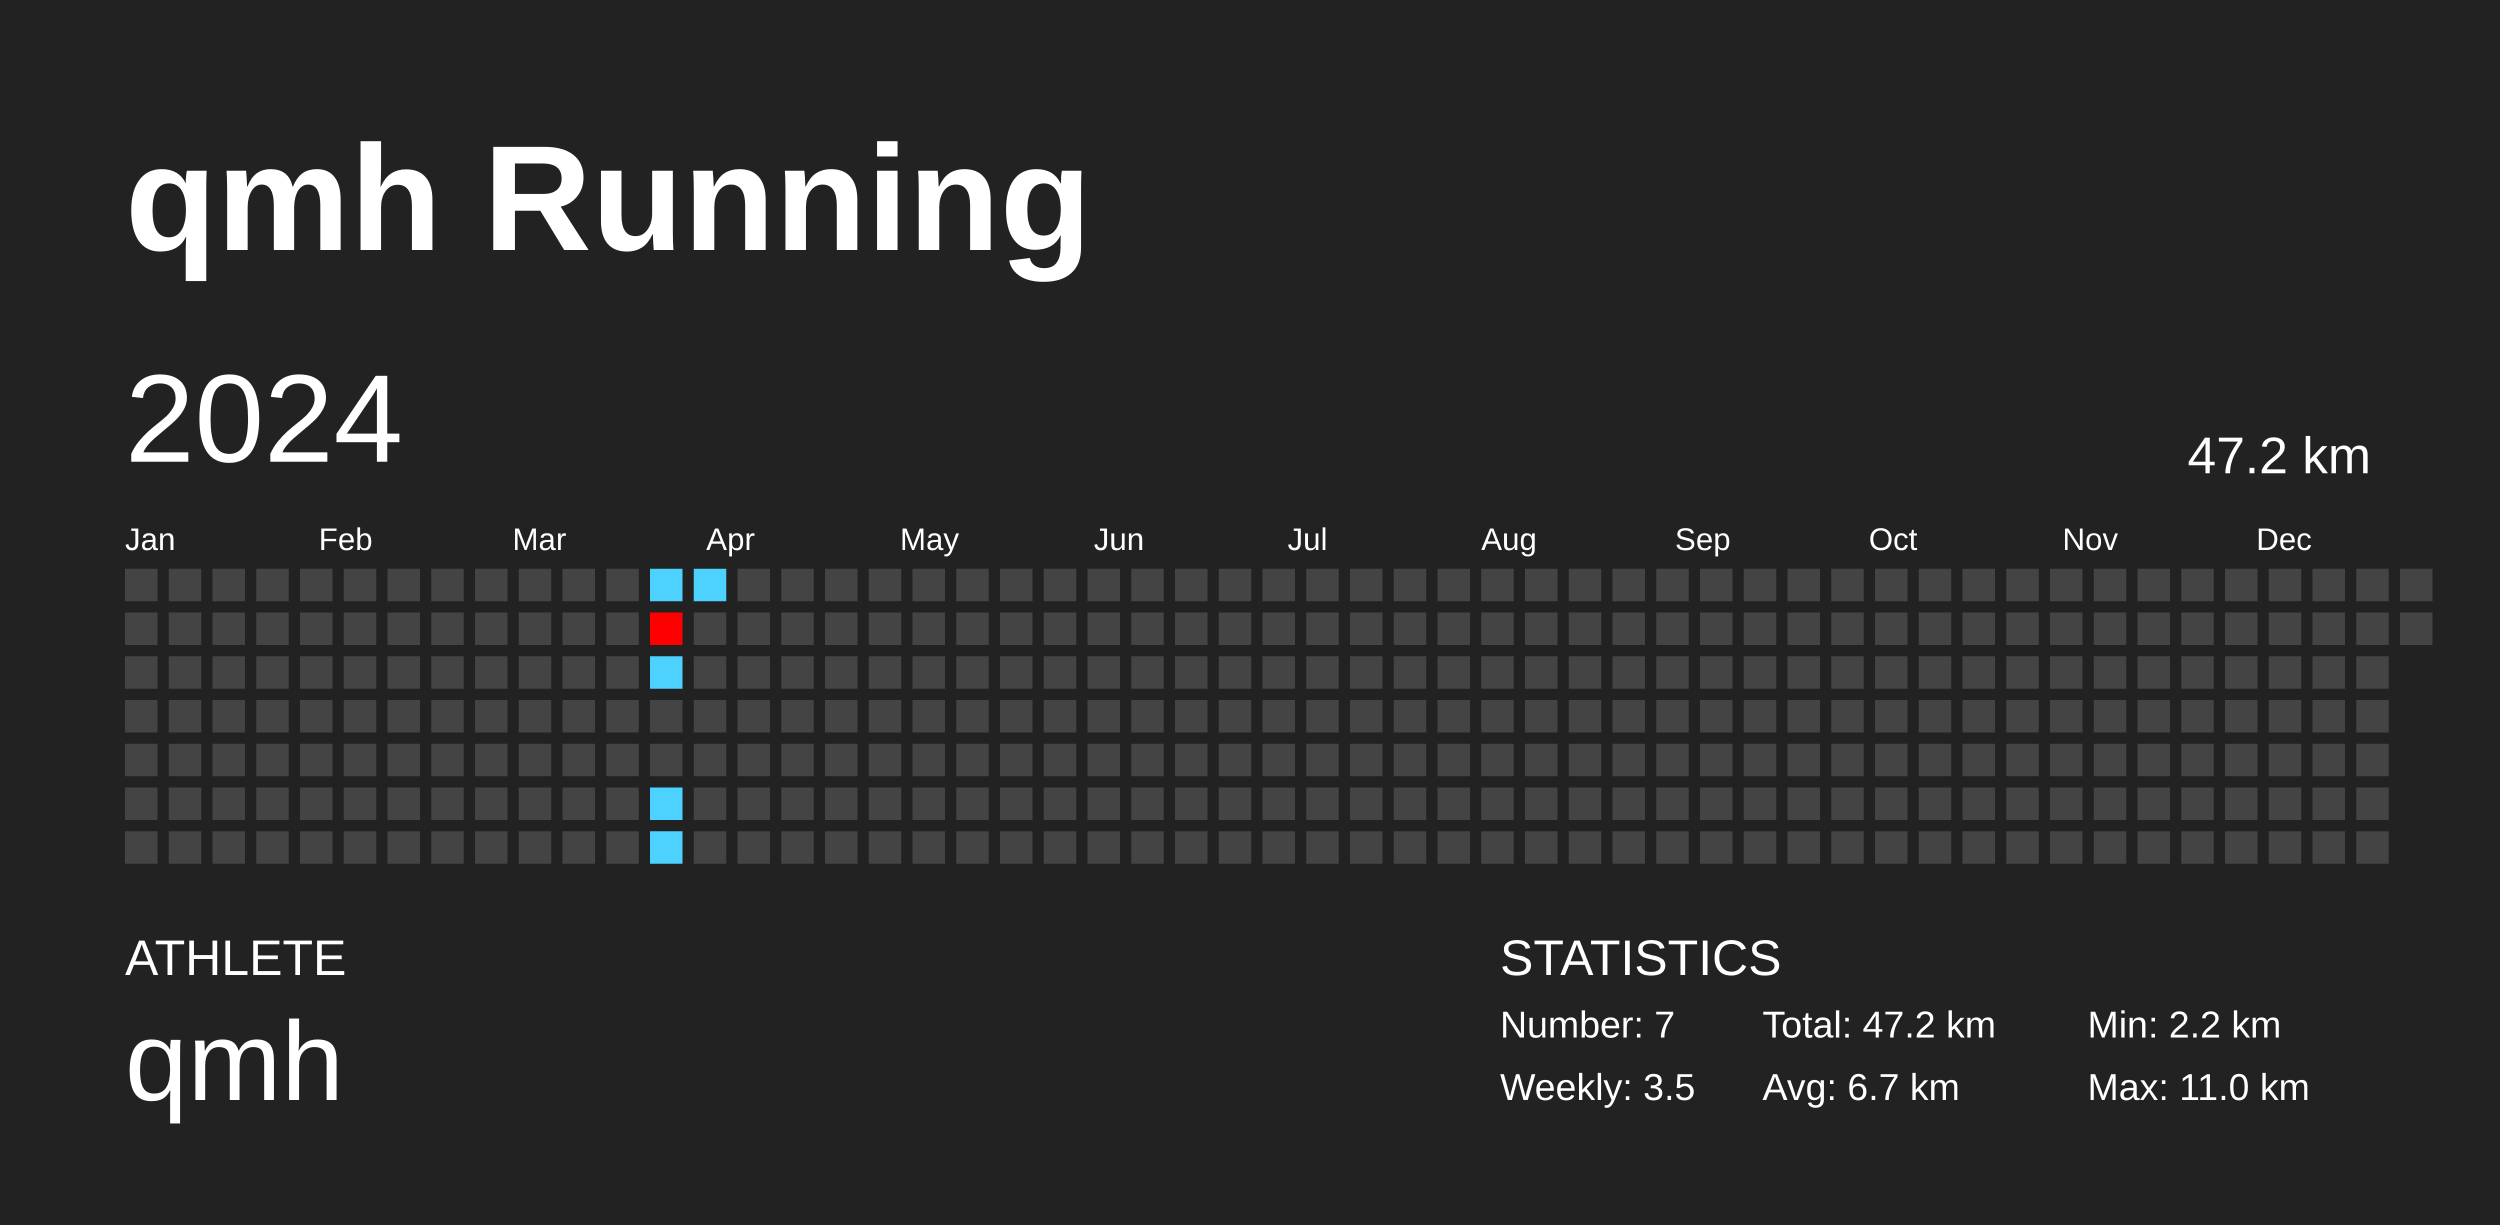
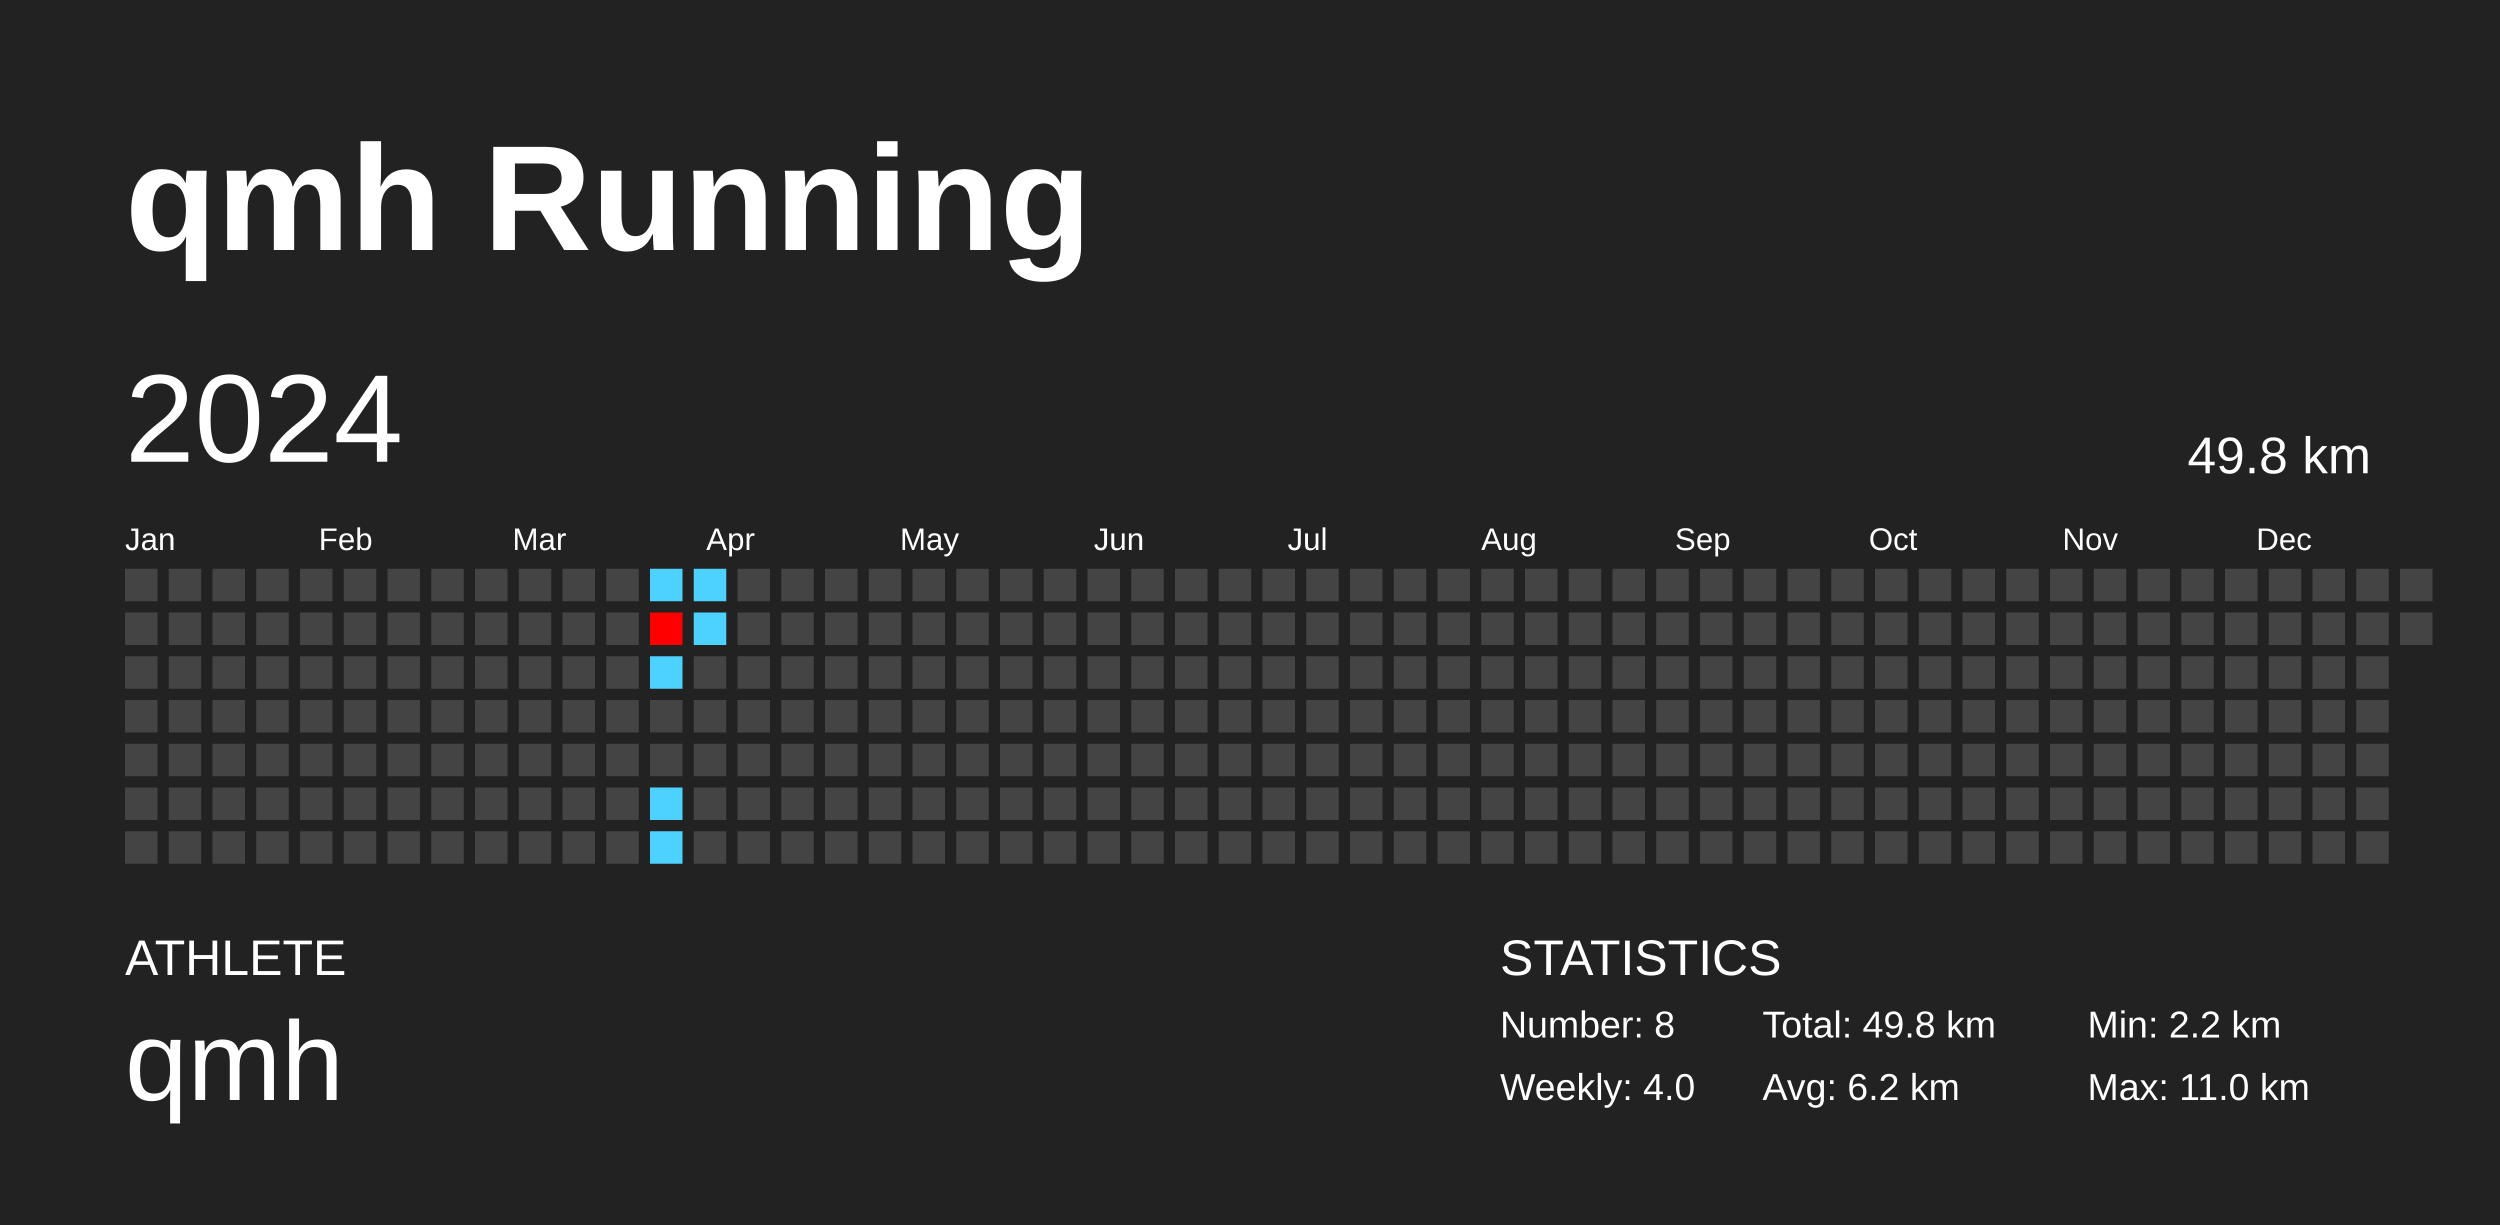
<svg xmlns="http://www.w3.org/2000/svg" baseProfile="full" height="98mm" version="1.1" viewBox="0,0,200,98" width="200mm">
  <defs />
  <rect fill="#222222" height="98" width="200" x="0" y="0" />
  <text fill="#FFFFFF" style="font-size:12px; font-family:Arial; font-weight:bold;" x="10" y="20">qmh Running</text>
  <text fill="#FFFFFF" style="font-size:4px; font-family:Arial" x="10" y="78">ATHLETE</text>
  <text fill="#FFFFFF" style="font-size:9px; font-family:Arial" x="10" y="88">qmh</text>
  <text fill="#FFFFFF" style="font-size:4px; font-family:Arial" x="120" y="78">STATISTICS</text>
-   <text fill="#FFFFFF" style="font-size:3px; font-family:Arial" x="120" y="83">Number: 7</text>
-   <text fill="#FFFFFF" style="font-size:3px; font-family:Arial" x="120" y="88">Weekly: 3.5</text>
-   <text fill="#FFFFFF" style="font-size:3px; font-family:Arial" x="141" y="83">Total: 47.2 km</text>
-   <text fill="#FFFFFF" style="font-size:3px; font-family:Arial" x="141" y="88">Avg: 6.7 km</text>
+   <text fill="#FFFFFF" style="font-size:3px; font-family:Arial" x="120" y="83">Number: 8</text>
+   <text fill="#FFFFFF" style="font-size:3px; font-family:Arial" x="120" y="88">Weekly: 4.0</text>
+   <text fill="#FFFFFF" style="font-size:3px; font-family:Arial" x="141" y="83">Total: 49.8 km</text>
+   <text fill="#FFFFFF" style="font-size:3px; font-family:Arial" x="141" y="88">Avg: 6.2 km</text>
  <text fill="#FFFFFF" style="font-size:3px; font-family:Arial" x="167" y="83">Min: 2.2 km</text>
  <text fill="#FFFFFF" style="font-size:3px; font-family:Arial" x="167" y="88">Max: 11.0 km</text>
  <text dominant-baseline="hanging" fill="#FFFFFF" style="font-size:10.0px; font-family:Arial;" x="10" y="30">2024</text>
-   <text dominant-baseline="hanging" fill="#FFFFFF" style="font-size:4.125px; font-family:Arial;" x="175" y="35">47.2 km</text>
+   <text dominant-baseline="hanging" fill="#FFFFFF" style="font-size:4.125px; font-family:Arial;" x="175" y="35">49.8 km</text>
  <text fill="#FFFFFF" style="font-size:2.5px; font-family:Arial" x="10.0" y="44">Jan</text>
  <text fill="#FFFFFF" style="font-size:2.5px; font-family:Arial" x="25.5" y="44">Feb</text>
  <text fill="#FFFFFF" style="font-size:2.5px; font-family:Arial" x="41.0" y="44">Mar</text>
  <text fill="#FFFFFF" style="font-size:2.5px; font-family:Arial" x="56.5" y="44">Apr</text>
  <text fill="#FFFFFF" style="font-size:2.5px; font-family:Arial" x="72.0" y="44">May</text>
  <text fill="#FFFFFF" style="font-size:2.5px; font-family:Arial" x="87.5" y="44">Jun</text>
  <text fill="#FFFFFF" style="font-size:2.5px; font-family:Arial" x="103.0" y="44">Jul</text>
  <text fill="#FFFFFF" style="font-size:2.5px; font-family:Arial" x="118.5" y="44">Aug</text>
  <text fill="#FFFFFF" style="font-size:2.5px; font-family:Arial" x="134.0" y="44">Sep</text>
  <text fill="#FFFFFF" style="font-size:2.5px; font-family:Arial" x="149.5" y="44">Oct</text>
  <text fill="#FFFFFF" style="font-size:2.5px; font-family:Arial" x="165.0" y="44">Nov</text>
  <text fill="#FFFFFF" style="font-size:2.5px; font-family:Arial" x="180.5" y="44">Dec</text>
  <rect fill="#444444" height="2.6" width="2.6" x="10.0" y="45.5" />
  <rect fill="#444444" height="2.6" width="2.6" x="10.0" y="49.0" />
  <rect fill="#444444" height="2.6" width="2.6" x="10.0" y="52.5" />
  <rect fill="#444444" height="2.6" width="2.6" x="10.0" y="56.0" />
  <rect fill="#444444" height="2.6" width="2.6" x="10.0" y="59.5" />
  <rect fill="#444444" height="2.6" width="2.6" x="10.0" y="63.0" />
  <rect fill="#444444" height="2.6" width="2.6" x="10.0" y="66.5" />
  <rect fill="#444444" height="2.6" width="2.6" x="13.5" y="45.5" />
  <rect fill="#444444" height="2.6" width="2.6" x="13.5" y="49.0" />
  <rect fill="#444444" height="2.6" width="2.6" x="13.5" y="52.5" />
  <rect fill="#444444" height="2.6" width="2.6" x="13.5" y="56.0" />
  <rect fill="#444444" height="2.6" width="2.6" x="13.5" y="59.5" />
  <rect fill="#444444" height="2.6" width="2.6" x="13.5" y="63.0" />
  <rect fill="#444444" height="2.6" width="2.6" x="13.5" y="66.5" />
  <rect fill="#444444" height="2.6" width="2.6" x="17.0" y="45.5" />
  <rect fill="#444444" height="2.6" width="2.6" x="17.0" y="49.0" />
  <rect fill="#444444" height="2.6" width="2.6" x="17.0" y="52.5" />
  <rect fill="#444444" height="2.6" width="2.6" x="17.0" y="56.0" />
  <rect fill="#444444" height="2.6" width="2.6" x="17.0" y="59.5" />
  <rect fill="#444444" height="2.6" width="2.6" x="17.0" y="63.0" />
  <rect fill="#444444" height="2.6" width="2.6" x="17.0" y="66.5" />
  <rect fill="#444444" height="2.6" width="2.6" x="20.5" y="45.5" />
  <rect fill="#444444" height="2.6" width="2.6" x="20.5" y="49.0" />
  <rect fill="#444444" height="2.6" width="2.6" x="20.5" y="52.5" />
  <rect fill="#444444" height="2.6" width="2.6" x="20.5" y="56.0" />
  <rect fill="#444444" height="2.6" width="2.6" x="20.5" y="59.5" />
  <rect fill="#444444" height="2.6" width="2.6" x="20.5" y="63.0" />
  <rect fill="#444444" height="2.6" width="2.6" x="20.5" y="66.5" />
  <rect fill="#444444" height="2.6" width="2.6" x="24.0" y="45.5" />
  <rect fill="#444444" height="2.6" width="2.6" x="24.0" y="49.0" />
  <rect fill="#444444" height="2.6" width="2.6" x="24.0" y="52.5" />
  <rect fill="#444444" height="2.6" width="2.6" x="24.0" y="56.0" />
  <rect fill="#444444" height="2.6" width="2.6" x="24.0" y="59.5" />
  <rect fill="#444444" height="2.6" width="2.6" x="24.0" y="63.0" />
  <rect fill="#444444" height="2.6" width="2.6" x="24.0" y="66.5" />
  <rect fill="#444444" height="2.6" width="2.6" x="27.5" y="45.5" />
  <rect fill="#444444" height="2.6" width="2.6" x="27.5" y="49.0" />
  <rect fill="#444444" height="2.6" width="2.6" x="27.5" y="52.5" />
  <rect fill="#444444" height="2.6" width="2.6" x="27.5" y="56.0" />
  <rect fill="#444444" height="2.6" width="2.6" x="27.5" y="59.5" />
  <rect fill="#444444" height="2.6" width="2.6" x="27.5" y="63.0" />
  <rect fill="#444444" height="2.6" width="2.6" x="27.5" y="66.5" />
  <rect fill="#444444" height="2.6" width="2.6" x="31.0" y="45.5" />
  <rect fill="#444444" height="2.6" width="2.6" x="31.0" y="49.0" />
  <rect fill="#444444" height="2.6" width="2.6" x="31.0" y="52.5" />
  <rect fill="#444444" height="2.6" width="2.6" x="31.0" y="56.0" />
  <rect fill="#444444" height="2.6" width="2.6" x="31.0" y="59.5" />
  <rect fill="#444444" height="2.6" width="2.6" x="31.0" y="63.0" />
  <rect fill="#444444" height="2.6" width="2.6" x="31.0" y="66.5" />
  <rect fill="#444444" height="2.6" width="2.6" x="34.5" y="45.5" />
  <rect fill="#444444" height="2.6" width="2.6" x="34.5" y="49.0" />
  <rect fill="#444444" height="2.6" width="2.6" x="34.5" y="52.5" />
  <rect fill="#444444" height="2.6" width="2.6" x="34.5" y="56.0" />
  <rect fill="#444444" height="2.6" width="2.6" x="34.5" y="59.5" />
  <rect fill="#444444" height="2.6" width="2.6" x="34.5" y="63.0" />
  <rect fill="#444444" height="2.6" width="2.6" x="34.5" y="66.5" />
  <rect fill="#444444" height="2.6" width="2.6" x="38.0" y="45.5" />
  <rect fill="#444444" height="2.6" width="2.6" x="38.0" y="49.0" />
  <rect fill="#444444" height="2.6" width="2.6" x="38.0" y="52.5" />
  <rect fill="#444444" height="2.6" width="2.6" x="38.0" y="56.0" />
  <rect fill="#444444" height="2.6" width="2.6" x="38.0" y="59.5" />
  <rect fill="#444444" height="2.6" width="2.6" x="38.0" y="63.0" />
  <rect fill="#444444" height="2.6" width="2.6" x="38.0" y="66.5" />
  <rect fill="#444444" height="2.6" width="2.6" x="41.5" y="45.5" />
  <rect fill="#444444" height="2.6" width="2.6" x="41.5" y="49.0" />
  <rect fill="#444444" height="2.6" width="2.6" x="41.5" y="52.5" />
  <rect fill="#444444" height="2.6" width="2.6" x="41.5" y="56.0" />
  <rect fill="#444444" height="2.6" width="2.6" x="41.5" y="59.5" />
  <rect fill="#444444" height="2.6" width="2.6" x="41.5" y="63.0" />
  <rect fill="#444444" height="2.6" width="2.6" x="41.5" y="66.5" />
  <rect fill="#444444" height="2.6" width="2.6" x="45.0" y="45.5" />
  <rect fill="#444444" height="2.6" width="2.6" x="45.0" y="49.0" />
  <rect fill="#444444" height="2.6" width="2.6" x="45.0" y="52.5" />
  <rect fill="#444444" height="2.6" width="2.6" x="45.0" y="56.0" />
  <rect fill="#444444" height="2.6" width="2.6" x="45.0" y="59.5" />
  <rect fill="#444444" height="2.6" width="2.6" x="45.0" y="63.0" />
  <rect fill="#444444" height="2.6" width="2.6" x="45.0" y="66.5" />
  <rect fill="#444444" height="2.6" width="2.6" x="48.5" y="45.5" />
  <rect fill="#444444" height="2.6" width="2.6" x="48.5" y="49.0" />
  <rect fill="#444444" height="2.6" width="2.6" x="48.5" y="52.5" />
  <rect fill="#444444" height="2.6" width="2.6" x="48.5" y="56.0" />
  <rect fill="#444444" height="2.6" width="2.6" x="48.5" y="59.5" />
  <rect fill="#444444" height="2.6" width="2.6" x="48.5" y="63.0" />
  <rect fill="#444444" height="2.6" width="2.6" x="48.5" y="66.5" />
  <rect fill="#4dd2ff" height="2.6" width="2.6" x="52.0" y="45.5" />
  <rect fill="#ff0000" height="2.6" width="2.6" x="52.0" y="49.0" />
  <rect fill="#4dd2ff" height="2.6" width="2.6" x="52.0" y="52.5" />
  <rect fill="#444444" height="2.6" width="2.6" x="52.0" y="56.0" />
  <rect fill="#444444" height="2.6" width="2.6" x="52.0" y="59.5" />
  <rect fill="#4dd2ff" height="2.6" width="2.6" x="52.0" y="63.0" />
  <rect fill="#4dd2ff" height="2.6" width="2.6" x="52.0" y="66.5" />
  <rect fill="#4dd2ff" height="2.6" width="2.6" x="55.5" y="45.5" />
-   <rect fill="#444444" height="2.6" width="2.6" x="55.5" y="49.0" />
+   <rect fill="#4dd2ff" height="2.6" width="2.6" x="55.5" y="49.0" />
  <rect fill="#444444" height="2.6" width="2.6" x="55.5" y="52.5" />
  <rect fill="#444444" height="2.6" width="2.6" x="55.5" y="56.0" />
  <rect fill="#444444" height="2.6" width="2.6" x="55.5" y="59.5" />
  <rect fill="#444444" height="2.6" width="2.6" x="55.5" y="63.0" />
  <rect fill="#444444" height="2.6" width="2.6" x="55.5" y="66.5" />
  <rect fill="#444444" height="2.6" width="2.6" x="59.0" y="45.5" />
  <rect fill="#444444" height="2.6" width="2.6" x="59.0" y="49.0" />
  <rect fill="#444444" height="2.6" width="2.6" x="59.0" y="52.5" />
  <rect fill="#444444" height="2.6" width="2.6" x="59.0" y="56.0" />
  <rect fill="#444444" height="2.6" width="2.6" x="59.0" y="59.5" />
  <rect fill="#444444" height="2.6" width="2.6" x="59.0" y="63.0" />
  <rect fill="#444444" height="2.6" width="2.6" x="59.0" y="66.5" />
  <rect fill="#444444" height="2.6" width="2.6" x="62.5" y="45.5" />
  <rect fill="#444444" height="2.6" width="2.6" x="62.5" y="49.0" />
  <rect fill="#444444" height="2.6" width="2.6" x="62.5" y="52.5" />
  <rect fill="#444444" height="2.6" width="2.6" x="62.5" y="56.0" />
  <rect fill="#444444" height="2.6" width="2.6" x="62.5" y="59.5" />
  <rect fill="#444444" height="2.6" width="2.6" x="62.5" y="63.0" />
  <rect fill="#444444" height="2.6" width="2.6" x="62.5" y="66.5" />
  <rect fill="#444444" height="2.6" width="2.6" x="66.0" y="45.5" />
  <rect fill="#444444" height="2.6" width="2.6" x="66.0" y="49.0" />
  <rect fill="#444444" height="2.6" width="2.6" x="66.0" y="52.5" />
  <rect fill="#444444" height="2.6" width="2.6" x="66.0" y="56.0" />
  <rect fill="#444444" height="2.6" width="2.6" x="66.0" y="59.5" />
  <rect fill="#444444" height="2.6" width="2.6" x="66.0" y="63.0" />
  <rect fill="#444444" height="2.6" width="2.6" x="66.0" y="66.5" />
  <rect fill="#444444" height="2.6" width="2.6" x="69.5" y="45.5" />
  <rect fill="#444444" height="2.6" width="2.6" x="69.5" y="49.0" />
  <rect fill="#444444" height="2.6" width="2.6" x="69.5" y="52.5" />
  <rect fill="#444444" height="2.6" width="2.6" x="69.5" y="56.0" />
  <rect fill="#444444" height="2.6" width="2.6" x="69.5" y="59.5" />
  <rect fill="#444444" height="2.6" width="2.6" x="69.5" y="63.0" />
  <rect fill="#444444" height="2.6" width="2.6" x="69.5" y="66.5" />
  <rect fill="#444444" height="2.6" width="2.6" x="73.0" y="45.5" />
  <rect fill="#444444" height="2.6" width="2.6" x="73.0" y="49.0" />
  <rect fill="#444444" height="2.6" width="2.6" x="73.0" y="52.5" />
  <rect fill="#444444" height="2.6" width="2.6" x="73.0" y="56.0" />
  <rect fill="#444444" height="2.6" width="2.6" x="73.0" y="59.5" />
  <rect fill="#444444" height="2.6" width="2.6" x="73.0" y="63.0" />
  <rect fill="#444444" height="2.6" width="2.6" x="73.0" y="66.5" />
  <rect fill="#444444" height="2.6" width="2.6" x="76.5" y="45.5" />
  <rect fill="#444444" height="2.6" width="2.6" x="76.5" y="49.0" />
  <rect fill="#444444" height="2.6" width="2.6" x="76.5" y="52.5" />
  <rect fill="#444444" height="2.6" width="2.6" x="76.5" y="56.0" />
  <rect fill="#444444" height="2.6" width="2.6" x="76.5" y="59.5" />
  <rect fill="#444444" height="2.6" width="2.6" x="76.5" y="63.0" />
  <rect fill="#444444" height="2.6" width="2.6" x="76.5" y="66.5" />
  <rect fill="#444444" height="2.6" width="2.6" x="80.0" y="45.5" />
  <rect fill="#444444" height="2.6" width="2.6" x="80.0" y="49.0" />
  <rect fill="#444444" height="2.6" width="2.6" x="80.0" y="52.5" />
  <rect fill="#444444" height="2.6" width="2.6" x="80.0" y="56.0" />
  <rect fill="#444444" height="2.6" width="2.6" x="80.0" y="59.5" />
  <rect fill="#444444" height="2.6" width="2.6" x="80.0" y="63.0" />
  <rect fill="#444444" height="2.6" width="2.6" x="80.0" y="66.5" />
  <rect fill="#444444" height="2.6" width="2.6" x="83.5" y="45.5" />
  <rect fill="#444444" height="2.6" width="2.6" x="83.5" y="49.0" />
  <rect fill="#444444" height="2.6" width="2.6" x="83.5" y="52.5" />
  <rect fill="#444444" height="2.6" width="2.6" x="83.5" y="56.0" />
  <rect fill="#444444" height="2.6" width="2.6" x="83.5" y="59.5" />
  <rect fill="#444444" height="2.6" width="2.6" x="83.5" y="63.0" />
  <rect fill="#444444" height="2.6" width="2.6" x="83.5" y="66.5" />
  <rect fill="#444444" height="2.6" width="2.6" x="87.0" y="45.5" />
  <rect fill="#444444" height="2.6" width="2.6" x="87.0" y="49.0" />
  <rect fill="#444444" height="2.6" width="2.6" x="87.0" y="52.5" />
  <rect fill="#444444" height="2.6" width="2.6" x="87.0" y="56.0" />
  <rect fill="#444444" height="2.6" width="2.6" x="87.0" y="59.5" />
  <rect fill="#444444" height="2.6" width="2.6" x="87.0" y="63.0" />
  <rect fill="#444444" height="2.6" width="2.6" x="87.0" y="66.5" />
  <rect fill="#444444" height="2.6" width="2.6" x="90.5" y="45.5" />
  <rect fill="#444444" height="2.6" width="2.6" x="90.5" y="49.0" />
  <rect fill="#444444" height="2.6" width="2.6" x="90.5" y="52.5" />
  <rect fill="#444444" height="2.6" width="2.6" x="90.5" y="56.0" />
  <rect fill="#444444" height="2.6" width="2.6" x="90.5" y="59.5" />
  <rect fill="#444444" height="2.6" width="2.6" x="90.5" y="63.0" />
  <rect fill="#444444" height="2.6" width="2.6" x="90.5" y="66.5" />
  <rect fill="#444444" height="2.6" width="2.6" x="94.0" y="45.5" />
  <rect fill="#444444" height="2.6" width="2.6" x="94.0" y="49.0" />
  <rect fill="#444444" height="2.6" width="2.6" x="94.0" y="52.5" />
  <rect fill="#444444" height="2.6" width="2.6" x="94.0" y="56.0" />
  <rect fill="#444444" height="2.6" width="2.6" x="94.0" y="59.5" />
  <rect fill="#444444" height="2.6" width="2.6" x="94.0" y="63.0" />
  <rect fill="#444444" height="2.6" width="2.6" x="94.0" y="66.5" />
  <rect fill="#444444" height="2.6" width="2.6" x="97.5" y="45.5" />
  <rect fill="#444444" height="2.6" width="2.6" x="97.5" y="49.0" />
  <rect fill="#444444" height="2.6" width="2.6" x="97.5" y="52.5" />
  <rect fill="#444444" height="2.6" width="2.6" x="97.5" y="56.0" />
  <rect fill="#444444" height="2.6" width="2.6" x="97.5" y="59.5" />
  <rect fill="#444444" height="2.6" width="2.6" x="97.5" y="63.0" />
  <rect fill="#444444" height="2.6" width="2.6" x="97.5" y="66.5" />
  <rect fill="#444444" height="2.6" width="2.6" x="101.0" y="45.5" />
  <rect fill="#444444" height="2.6" width="2.6" x="101.0" y="49.0" />
  <rect fill="#444444" height="2.6" width="2.6" x="101.0" y="52.5" />
  <rect fill="#444444" height="2.6" width="2.6" x="101.0" y="56.0" />
  <rect fill="#444444" height="2.6" width="2.6" x="101.0" y="59.5" />
  <rect fill="#444444" height="2.6" width="2.6" x="101.0" y="63.0" />
  <rect fill="#444444" height="2.6" width="2.6" x="101.0" y="66.5" />
  <rect fill="#444444" height="2.6" width="2.6" x="104.5" y="45.5" />
  <rect fill="#444444" height="2.6" width="2.6" x="104.5" y="49.0" />
  <rect fill="#444444" height="2.6" width="2.6" x="104.5" y="52.5" />
  <rect fill="#444444" height="2.6" width="2.6" x="104.5" y="56.0" />
  <rect fill="#444444" height="2.6" width="2.6" x="104.5" y="59.5" />
  <rect fill="#444444" height="2.6" width="2.6" x="104.5" y="63.0" />
  <rect fill="#444444" height="2.6" width="2.6" x="104.5" y="66.5" />
  <rect fill="#444444" height="2.6" width="2.6" x="108.0" y="45.5" />
  <rect fill="#444444" height="2.6" width="2.6" x="108.0" y="49.0" />
  <rect fill="#444444" height="2.6" width="2.6" x="108.0" y="52.5" />
  <rect fill="#444444" height="2.6" width="2.6" x="108.0" y="56.0" />
  <rect fill="#444444" height="2.6" width="2.6" x="108.0" y="59.5" />
  <rect fill="#444444" height="2.6" width="2.6" x="108.0" y="63.0" />
  <rect fill="#444444" height="2.6" width="2.6" x="108.0" y="66.5" />
  <rect fill="#444444" height="2.6" width="2.6" x="111.5" y="45.5" />
  <rect fill="#444444" height="2.6" width="2.6" x="111.5" y="49.0" />
  <rect fill="#444444" height="2.6" width="2.6" x="111.5" y="52.5" />
  <rect fill="#444444" height="2.6" width="2.6" x="111.5" y="56.0" />
  <rect fill="#444444" height="2.6" width="2.6" x="111.5" y="59.5" />
  <rect fill="#444444" height="2.6" width="2.6" x="111.5" y="63.0" />
  <rect fill="#444444" height="2.6" width="2.6" x="111.5" y="66.5" />
  <rect fill="#444444" height="2.6" width="2.6" x="115.0" y="45.5" />
  <rect fill="#444444" height="2.6" width="2.6" x="115.0" y="49.0" />
  <rect fill="#444444" height="2.6" width="2.6" x="115.0" y="52.5" />
  <rect fill="#444444" height="2.6" width="2.6" x="115.0" y="56.0" />
  <rect fill="#444444" height="2.6" width="2.6" x="115.0" y="59.5" />
  <rect fill="#444444" height="2.6" width="2.6" x="115.0" y="63.0" />
  <rect fill="#444444" height="2.6" width="2.6" x="115.0" y="66.5" />
  <rect fill="#444444" height="2.6" width="2.6" x="118.5" y="45.5" />
  <rect fill="#444444" height="2.6" width="2.6" x="118.5" y="49.0" />
  <rect fill="#444444" height="2.6" width="2.6" x="118.5" y="52.5" />
  <rect fill="#444444" height="2.6" width="2.6" x="118.5" y="56.0" />
  <rect fill="#444444" height="2.6" width="2.6" x="118.5" y="59.5" />
  <rect fill="#444444" height="2.6" width="2.6" x="118.5" y="63.0" />
  <rect fill="#444444" height="2.6" width="2.6" x="118.5" y="66.5" />
  <rect fill="#444444" height="2.6" width="2.6" x="122.0" y="45.5" />
  <rect fill="#444444" height="2.6" width="2.6" x="122.0" y="49.0" />
  <rect fill="#444444" height="2.6" width="2.6" x="122.0" y="52.5" />
  <rect fill="#444444" height="2.6" width="2.6" x="122.0" y="56.0" />
  <rect fill="#444444" height="2.6" width="2.6" x="122.0" y="59.5" />
  <rect fill="#444444" height="2.6" width="2.6" x="122.0" y="63.0" />
  <rect fill="#444444" height="2.6" width="2.6" x="122.0" y="66.5" />
  <rect fill="#444444" height="2.6" width="2.6" x="125.5" y="45.5" />
  <rect fill="#444444" height="2.6" width="2.6" x="125.5" y="49.0" />
  <rect fill="#444444" height="2.6" width="2.6" x="125.5" y="52.5" />
  <rect fill="#444444" height="2.6" width="2.6" x="125.5" y="56.0" />
  <rect fill="#444444" height="2.6" width="2.6" x="125.5" y="59.5" />
  <rect fill="#444444" height="2.6" width="2.6" x="125.5" y="63.0" />
  <rect fill="#444444" height="2.6" width="2.6" x="125.5" y="66.5" />
  <rect fill="#444444" height="2.6" width="2.6" x="129.0" y="45.5" />
  <rect fill="#444444" height="2.6" width="2.6" x="129.0" y="49.0" />
  <rect fill="#444444" height="2.6" width="2.6" x="129.0" y="52.5" />
  <rect fill="#444444" height="2.6" width="2.6" x="129.0" y="56.0" />
  <rect fill="#444444" height="2.6" width="2.6" x="129.0" y="59.5" />
  <rect fill="#444444" height="2.6" width="2.6" x="129.0" y="63.0" />
  <rect fill="#444444" height="2.6" width="2.6" x="129.0" y="66.5" />
  <rect fill="#444444" height="2.6" width="2.6" x="132.5" y="45.5" />
  <rect fill="#444444" height="2.6" width="2.6" x="132.5" y="49.0" />
  <rect fill="#444444" height="2.6" width="2.6" x="132.5" y="52.5" />
  <rect fill="#444444" height="2.6" width="2.6" x="132.5" y="56.0" />
  <rect fill="#444444" height="2.6" width="2.6" x="132.5" y="59.5" />
  <rect fill="#444444" height="2.6" width="2.6" x="132.5" y="63.0" />
  <rect fill="#444444" height="2.6" width="2.6" x="132.5" y="66.5" />
  <rect fill="#444444" height="2.6" width="2.6" x="136.0" y="45.5" />
  <rect fill="#444444" height="2.6" width="2.6" x="136.0" y="49.0" />
  <rect fill="#444444" height="2.6" width="2.6" x="136.0" y="52.5" />
  <rect fill="#444444" height="2.6" width="2.6" x="136.0" y="56.0" />
  <rect fill="#444444" height="2.6" width="2.6" x="136.0" y="59.5" />
  <rect fill="#444444" height="2.6" width="2.6" x="136.0" y="63.0" />
  <rect fill="#444444" height="2.6" width="2.6" x="136.0" y="66.5" />
  <rect fill="#444444" height="2.6" width="2.6" x="139.5" y="45.5" />
  <rect fill="#444444" height="2.6" width="2.6" x="139.5" y="49.0" />
  <rect fill="#444444" height="2.6" width="2.6" x="139.5" y="52.5" />
  <rect fill="#444444" height="2.6" width="2.6" x="139.5" y="56.0" />
  <rect fill="#444444" height="2.6" width="2.6" x="139.5" y="59.5" />
  <rect fill="#444444" height="2.6" width="2.6" x="139.5" y="63.0" />
  <rect fill="#444444" height="2.6" width="2.6" x="139.5" y="66.5" />
  <rect fill="#444444" height="2.6" width="2.6" x="143.0" y="45.5" />
  <rect fill="#444444" height="2.6" width="2.6" x="143.0" y="49.0" />
  <rect fill="#444444" height="2.6" width="2.6" x="143.0" y="52.5" />
  <rect fill="#444444" height="2.6" width="2.6" x="143.0" y="56.0" />
  <rect fill="#444444" height="2.6" width="2.6" x="143.0" y="59.5" />
  <rect fill="#444444" height="2.6" width="2.6" x="143.0" y="63.0" />
  <rect fill="#444444" height="2.6" width="2.6" x="143.0" y="66.5" />
  <rect fill="#444444" height="2.6" width="2.6" x="146.5" y="45.5" />
  <rect fill="#444444" height="2.6" width="2.6" x="146.5" y="49.0" />
  <rect fill="#444444" height="2.6" width="2.6" x="146.5" y="52.5" />
  <rect fill="#444444" height="2.6" width="2.6" x="146.5" y="56.0" />
  <rect fill="#444444" height="2.6" width="2.6" x="146.5" y="59.5" />
  <rect fill="#444444" height="2.6" width="2.6" x="146.5" y="63.0" />
  <rect fill="#444444" height="2.6" width="2.6" x="146.5" y="66.5" />
  <rect fill="#444444" height="2.6" width="2.6" x="150.0" y="45.5" />
  <rect fill="#444444" height="2.6" width="2.6" x="150.0" y="49.0" />
  <rect fill="#444444" height="2.6" width="2.6" x="150.0" y="52.5" />
  <rect fill="#444444" height="2.6" width="2.6" x="150.0" y="56.0" />
  <rect fill="#444444" height="2.6" width="2.6" x="150.0" y="59.5" />
  <rect fill="#444444" height="2.6" width="2.6" x="150.0" y="63.0" />
  <rect fill="#444444" height="2.6" width="2.6" x="150.0" y="66.5" />
  <rect fill="#444444" height="2.6" width="2.6" x="153.5" y="45.5" />
  <rect fill="#444444" height="2.6" width="2.6" x="153.5" y="49.0" />
  <rect fill="#444444" height="2.6" width="2.6" x="153.5" y="52.5" />
  <rect fill="#444444" height="2.6" width="2.6" x="153.5" y="56.0" />
  <rect fill="#444444" height="2.6" width="2.6" x="153.5" y="59.5" />
  <rect fill="#444444" height="2.6" width="2.6" x="153.5" y="63.0" />
  <rect fill="#444444" height="2.6" width="2.6" x="153.5" y="66.5" />
  <rect fill="#444444" height="2.6" width="2.6" x="157.0" y="45.5" />
  <rect fill="#444444" height="2.6" width="2.6" x="157.0" y="49.0" />
  <rect fill="#444444" height="2.6" width="2.6" x="157.0" y="52.5" />
  <rect fill="#444444" height="2.6" width="2.6" x="157.0" y="56.0" />
  <rect fill="#444444" height="2.6" width="2.6" x="157.0" y="59.5" />
  <rect fill="#444444" height="2.6" width="2.6" x="157.0" y="63.0" />
  <rect fill="#444444" height="2.6" width="2.6" x="157.0" y="66.5" />
  <rect fill="#444444" height="2.6" width="2.6" x="160.5" y="45.5" />
  <rect fill="#444444" height="2.6" width="2.6" x="160.5" y="49.0" />
  <rect fill="#444444" height="2.6" width="2.6" x="160.5" y="52.5" />
  <rect fill="#444444" height="2.6" width="2.6" x="160.5" y="56.0" />
  <rect fill="#444444" height="2.6" width="2.6" x="160.5" y="59.5" />
  <rect fill="#444444" height="2.6" width="2.6" x="160.5" y="63.0" />
  <rect fill="#444444" height="2.6" width="2.6" x="160.5" y="66.5" />
  <rect fill="#444444" height="2.6" width="2.6" x="164.0" y="45.5" />
  <rect fill="#444444" height="2.6" width="2.6" x="164.0" y="49.0" />
  <rect fill="#444444" height="2.6" width="2.6" x="164.0" y="52.5" />
  <rect fill="#444444" height="2.6" width="2.6" x="164.0" y="56.0" />
  <rect fill="#444444" height="2.6" width="2.6" x="164.0" y="59.5" />
  <rect fill="#444444" height="2.6" width="2.6" x="164.0" y="63.0" />
  <rect fill="#444444" height="2.6" width="2.6" x="164.0" y="66.5" />
  <rect fill="#444444" height="2.6" width="2.6" x="167.5" y="45.5" />
  <rect fill="#444444" height="2.6" width="2.6" x="167.5" y="49.0" />
  <rect fill="#444444" height="2.6" width="2.6" x="167.5" y="52.5" />
  <rect fill="#444444" height="2.6" width="2.6" x="167.5" y="56.0" />
  <rect fill="#444444" height="2.6" width="2.6" x="167.5" y="59.5" />
  <rect fill="#444444" height="2.6" width="2.6" x="167.5" y="63.0" />
  <rect fill="#444444" height="2.6" width="2.6" x="167.5" y="66.5" />
  <rect fill="#444444" height="2.6" width="2.6" x="171.0" y="45.5" />
  <rect fill="#444444" height="2.6" width="2.6" x="171.0" y="49.0" />
  <rect fill="#444444" height="2.6" width="2.6" x="171.0" y="52.5" />
  <rect fill="#444444" height="2.6" width="2.6" x="171.0" y="56.0" />
  <rect fill="#444444" height="2.6" width="2.6" x="171.0" y="59.5" />
  <rect fill="#444444" height="2.6" width="2.6" x="171.0" y="63.0" />
  <rect fill="#444444" height="2.6" width="2.6" x="171.0" y="66.5" />
  <rect fill="#444444" height="2.6" width="2.6" x="174.5" y="45.5" />
  <rect fill="#444444" height="2.6" width="2.6" x="174.5" y="49.0" />
  <rect fill="#444444" height="2.6" width="2.6" x="174.5" y="52.5" />
  <rect fill="#444444" height="2.6" width="2.6" x="174.5" y="56.0" />
  <rect fill="#444444" height="2.6" width="2.6" x="174.5" y="59.5" />
  <rect fill="#444444" height="2.6" width="2.6" x="174.5" y="63.0" />
  <rect fill="#444444" height="2.6" width="2.6" x="174.5" y="66.5" />
  <rect fill="#444444" height="2.6" width="2.6" x="178.0" y="45.5" />
  <rect fill="#444444" height="2.6" width="2.6" x="178.0" y="49.0" />
  <rect fill="#444444" height="2.6" width="2.6" x="178.0" y="52.5" />
  <rect fill="#444444" height="2.6" width="2.6" x="178.0" y="56.0" />
  <rect fill="#444444" height="2.6" width="2.6" x="178.0" y="59.5" />
  <rect fill="#444444" height="2.6" width="2.6" x="178.0" y="63.0" />
  <rect fill="#444444" height="2.6" width="2.6" x="178.0" y="66.5" />
  <rect fill="#444444" height="2.6" width="2.6" x="181.5" y="45.5" />
  <rect fill="#444444" height="2.6" width="2.6" x="181.5" y="49.0" />
  <rect fill="#444444" height="2.6" width="2.6" x="181.5" y="52.5" />
  <rect fill="#444444" height="2.6" width="2.6" x="181.5" y="56.0" />
  <rect fill="#444444" height="2.6" width="2.6" x="181.5" y="59.5" />
  <rect fill="#444444" height="2.6" width="2.6" x="181.5" y="63.0" />
  <rect fill="#444444" height="2.6" width="2.6" x="181.5" y="66.5" />
  <rect fill="#444444" height="2.6" width="2.6" x="185.0" y="45.5" />
  <rect fill="#444444" height="2.6" width="2.6" x="185.0" y="49.0" />
  <rect fill="#444444" height="2.6" width="2.6" x="185.0" y="52.5" />
  <rect fill="#444444" height="2.6" width="2.6" x="185.0" y="56.0" />
  <rect fill="#444444" height="2.6" width="2.6" x="185.0" y="59.5" />
  <rect fill="#444444" height="2.6" width="2.6" x="185.0" y="63.0" />
  <rect fill="#444444" height="2.6" width="2.6" x="185.0" y="66.5" />
  <rect fill="#444444" height="2.6" width="2.6" x="188.5" y="45.5" />
  <rect fill="#444444" height="2.6" width="2.6" x="188.5" y="49.0" />
  <rect fill="#444444" height="2.6" width="2.6" x="188.5" y="52.5" />
  <rect fill="#444444" height="2.6" width="2.6" x="188.5" y="56.0" />
  <rect fill="#444444" height="2.6" width="2.6" x="188.5" y="59.5" />
  <rect fill="#444444" height="2.6" width="2.6" x="188.5" y="63.0" />
  <rect fill="#444444" height="2.6" width="2.6" x="188.5" y="66.5" />
  <rect fill="#444444" height="2.6" width="2.6" x="192.0" y="45.5" />
  <rect fill="#444444" height="2.6" width="2.6" x="192.0" y="49.0" />
</svg>
